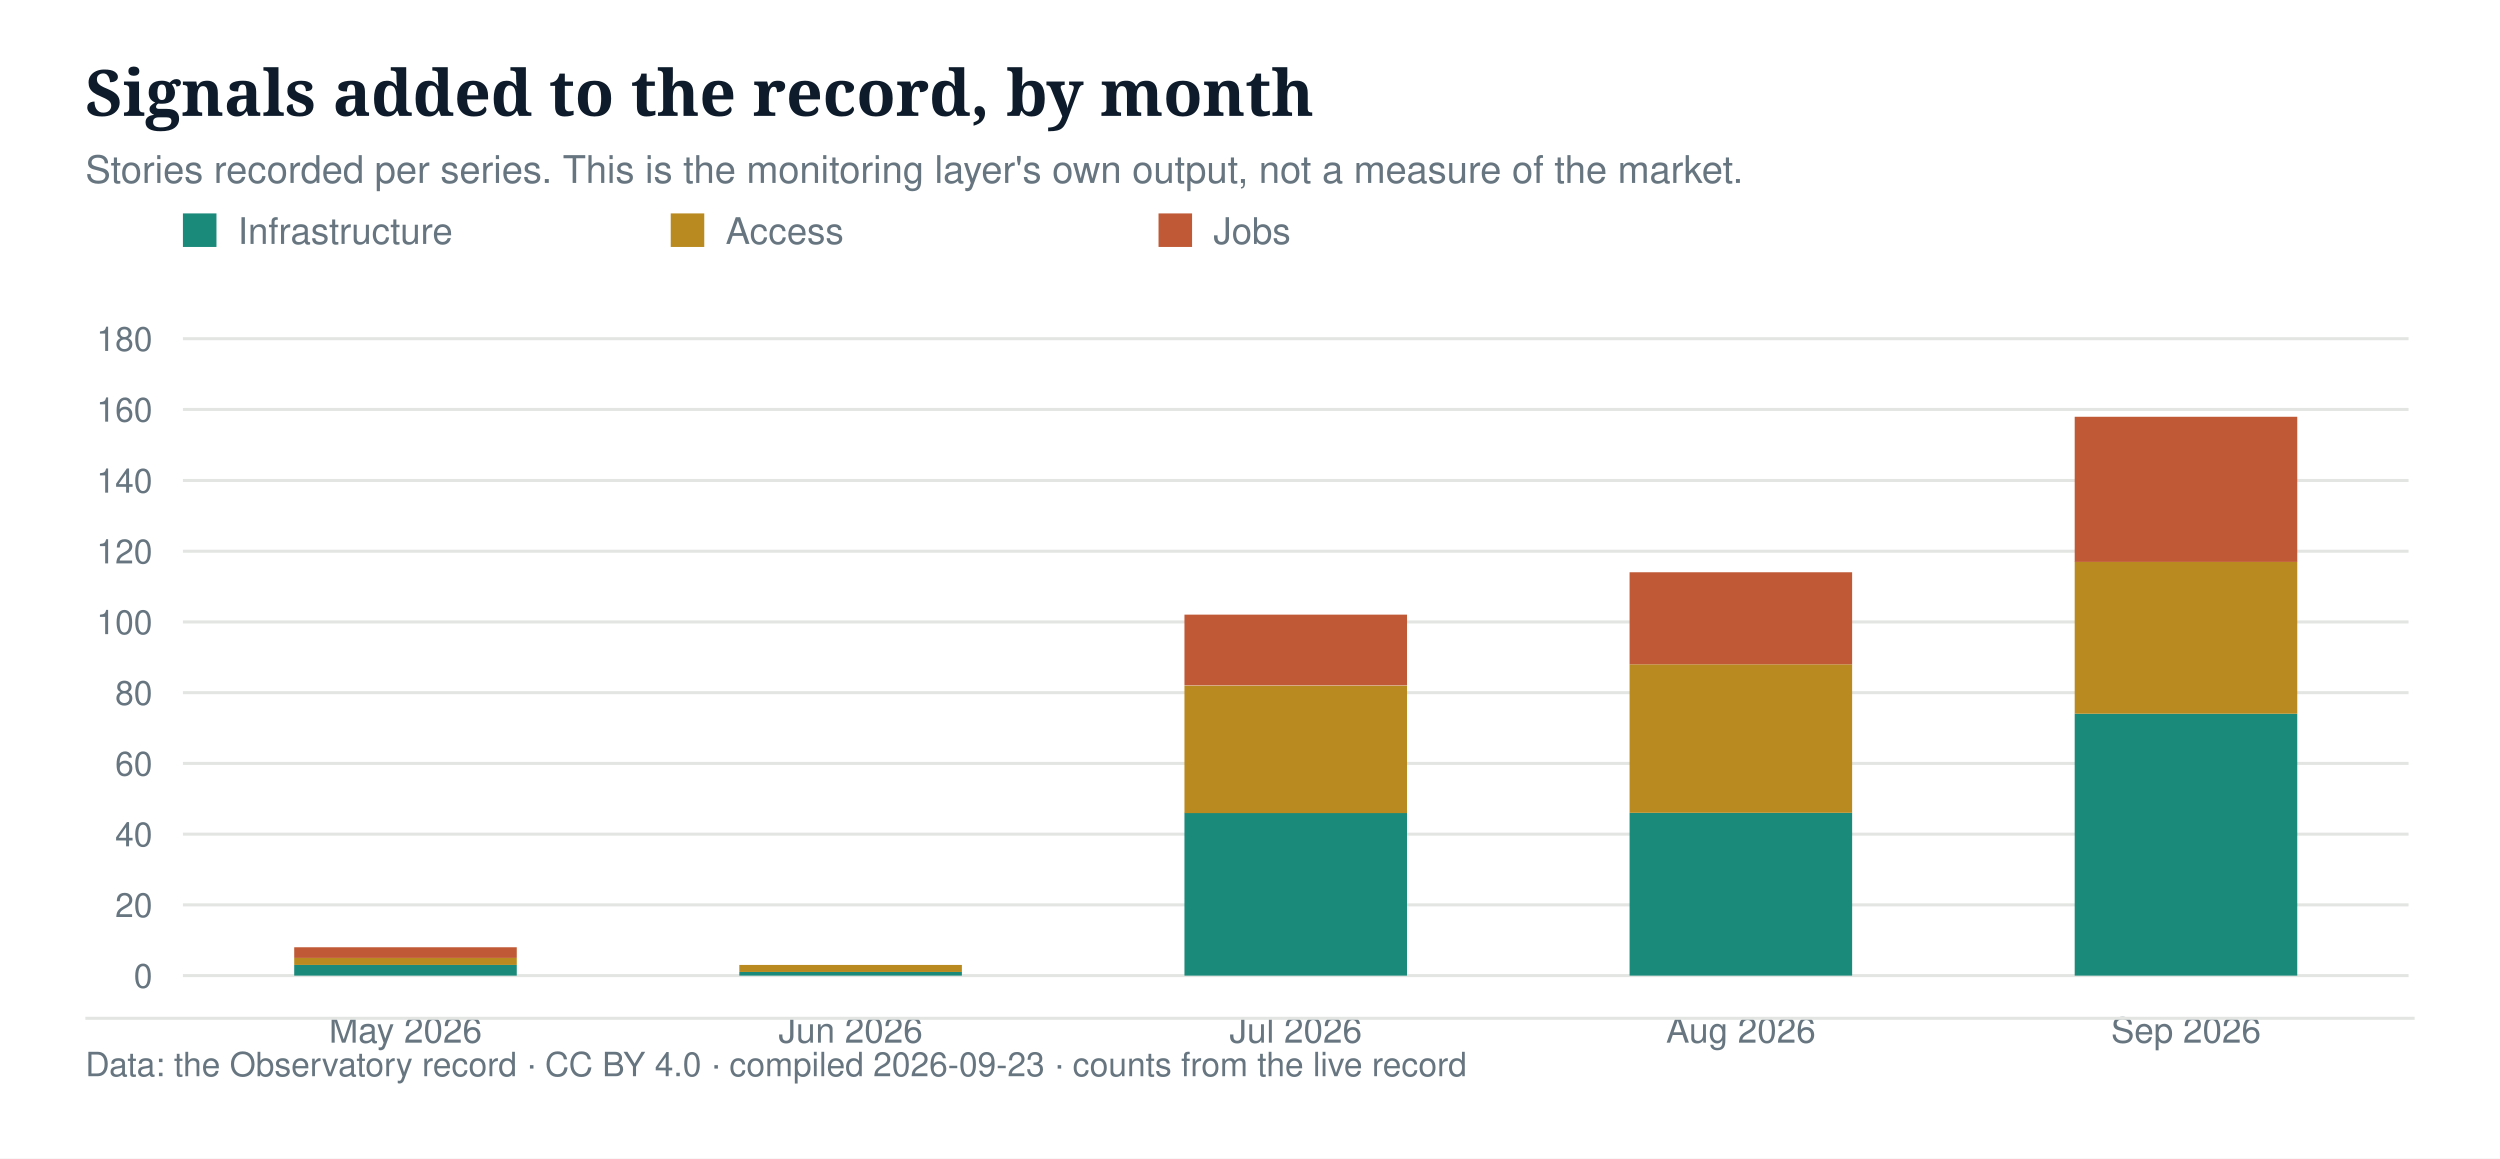
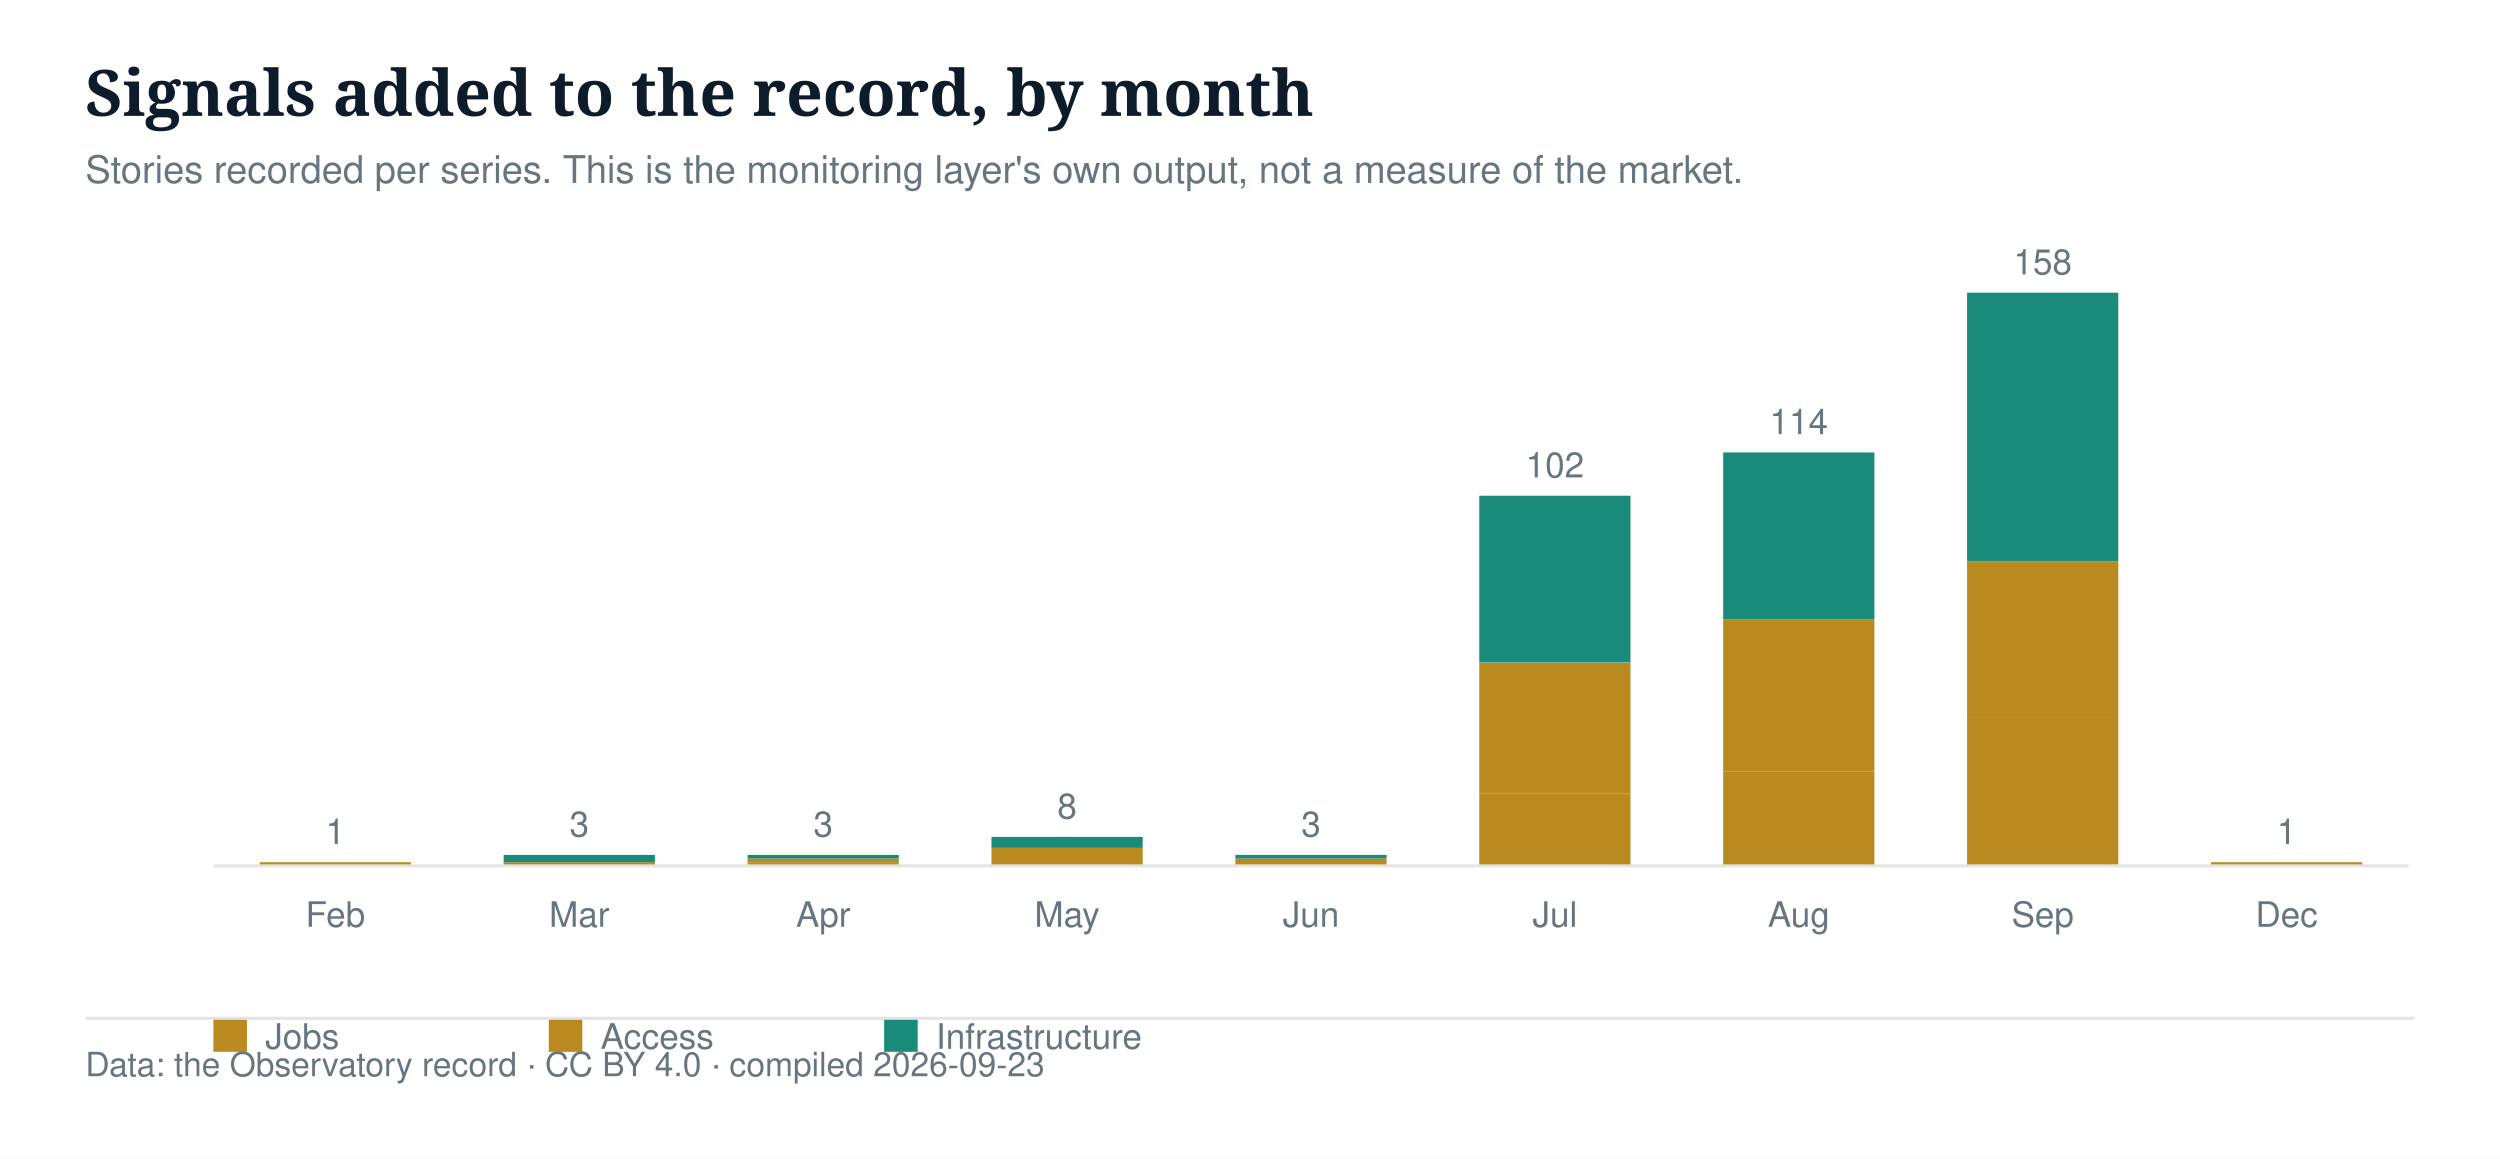
- <svg xmlns="http://www.w3.org/2000/svg" viewBox="0 0 820 380" width="820" height="380" role="img" aria-label="Signals added to the record by month and series: May 8, Jun 3, Jul 102, Aug 114, Sep 158. This measures the monitoring layer, not the market.">
+ <svg xmlns="http://www.w3.org/2000/svg" viewBox="0 0 820 380" width="820" height="380" role="img" aria-label="Signals added to the record by month and series: Feb 1, Mar 3, Apr 3, May 8, Jun 3, Jul 102, Aug 114, Sep 158, Dec 1. This measures the monitoring layer, not the market.">
  <rect width="820" height="380" fill="#FFFFFF" />
  <text x="28" y="38" font-family="'Source Serif 4',Georgia,serif" font-size="21" font-weight="600" fill="#0D1B2A">Signals added to the record, by month</text>
-   <text x="28" y="60" font-family="IBM Plex Sans,-apple-system,'Segoe UI',Helvetica,Arial,sans-serif" font-size="12.5" fill="#66757F">Stories recorded per series. This is the monitoring layer's own output, not a measure of the market.</text>
-   <line x1="60" y1="320.0" x2="790" y2="320.0" stroke="#E2E5E2" />
-   <text x="50" y="324.0" text-anchor="end" font-family="IBM Plex Sans,-apple-system,'Segoe UI',Helvetica,Arial,sans-serif" font-size="11" fill="#66757F">0</text>
-   <line x1="60" y1="296.8" x2="790" y2="296.8" stroke="#E2E5E2" />
-   <text x="50" y="300.8" text-anchor="end" font-family="IBM Plex Sans,-apple-system,'Segoe UI',Helvetica,Arial,sans-serif" font-size="11" fill="#66757F">20</text>
-   <line x1="60" y1="273.6" x2="790" y2="273.6" stroke="#E2E5E2" />
-   <text x="50" y="277.6" text-anchor="end" font-family="IBM Plex Sans,-apple-system,'Segoe UI',Helvetica,Arial,sans-serif" font-size="11" fill="#66757F">40</text>
-   <line x1="60" y1="250.4" x2="790" y2="250.4" stroke="#E2E5E2" />
-   <text x="50" y="254.4" text-anchor="end" font-family="IBM Plex Sans,-apple-system,'Segoe UI',Helvetica,Arial,sans-serif" font-size="11" fill="#66757F">60</text>
-   <line x1="60" y1="227.2" x2="790" y2="227.2" stroke="#E2E5E2" />
-   <text x="50" y="231.2" text-anchor="end" font-family="IBM Plex Sans,-apple-system,'Segoe UI',Helvetica,Arial,sans-serif" font-size="11" fill="#66757F">80</text>
-   <line x1="60" y1="204.0" x2="790" y2="204.0" stroke="#E2E5E2" />
-   <text x="50" y="208.0" text-anchor="end" font-family="IBM Plex Sans,-apple-system,'Segoe UI',Helvetica,Arial,sans-serif" font-size="11" fill="#66757F">100</text>
-   <line x1="60" y1="180.8" x2="790" y2="180.8" stroke="#E2E5E2" />
-   <text x="50" y="184.8" text-anchor="end" font-family="IBM Plex Sans,-apple-system,'Segoe UI',Helvetica,Arial,sans-serif" font-size="11" fill="#66757F">120</text>
-   <line x1="60" y1="157.6" x2="790" y2="157.6" stroke="#E2E5E2" />
-   <text x="50" y="161.6" text-anchor="end" font-family="IBM Plex Sans,-apple-system,'Segoe UI',Helvetica,Arial,sans-serif" font-size="11" fill="#66757F">140</text>
-   <line x1="60" y1="134.3" x2="790" y2="134.3" stroke="#E2E5E2" />
-   <text x="50" y="138.3" text-anchor="end" font-family="IBM Plex Sans,-apple-system,'Segoe UI',Helvetica,Arial,sans-serif" font-size="11" fill="#66757F">160</text>
-   <line x1="60" y1="111.1" x2="790" y2="111.1" stroke="#E2E5E2" />
-   <text x="50" y="115.1" text-anchor="end" font-family="IBM Plex Sans,-apple-system,'Segoe UI',Helvetica,Arial,sans-serif" font-size="11" fill="#66757F">180</text>
-   <rect x="96.5" y="316.5" width="73.0" height="3.5" fill="#1A8A7A" />
-   <rect x="96.5" y="314.2" width="73.0" height="2.3" fill="#B98A1F" />
-   <rect x="96.5" y="310.7" width="73.0" height="3.5" fill="#C05A36" />
-   <text x="133.0" y="342" text-anchor="middle" font-family="IBM Plex Sans,-apple-system,'Segoe UI',Helvetica,Arial,sans-serif" font-size="11.5" fill="#66757F">May 2026</text>
-   <rect x="242.5" y="318.8" width="73.0" height="1.2" fill="#1A8A7A" />
-   <rect x="242.5" y="316.5" width="73.0" height="2.3" fill="#B98A1F" />
-   <text x="279.0" y="342" text-anchor="middle" font-family="IBM Plex Sans,-apple-system,'Segoe UI',Helvetica,Arial,sans-serif" font-size="11.5" fill="#66757F">Jun 2026</text>
-   <rect x="388.5" y="266.6" width="73.0" height="53.4" fill="#1A8A7A" />
-   <rect x="388.5" y="224.9" width="73.0" height="41.8" fill="#B98A1F" />
-   <rect x="388.5" y="201.6" width="73.0" height="23.2" fill="#C05A36" />
-   <text x="425.0" y="342" text-anchor="middle" font-family="IBM Plex Sans,-apple-system,'Segoe UI',Helvetica,Arial,sans-serif" font-size="11.5" fill="#66757F">Jul 2026</text>
-   <rect x="534.5" y="266.6" width="73.0" height="53.4" fill="#1A8A7A" />
-   <rect x="534.5" y="217.9" width="73.0" height="48.7" fill="#B98A1F" />
-   <rect x="534.5" y="187.7" width="73.0" height="30.2" fill="#C05A36" />
-   <text x="571.0" y="342" text-anchor="middle" font-family="IBM Plex Sans,-apple-system,'Segoe UI',Helvetica,Arial,sans-serif" font-size="11.5" fill="#66757F">Aug 2026</text>
-   <rect x="680.5" y="234.1" width="73.0" height="85.9" fill="#1A8A7A" />
-   <rect x="680.5" y="184.2" width="73.0" height="49.9" fill="#B98A1F" />
-   <rect x="680.5" y="136.7" width="73.0" height="47.6" fill="#C05A36" />
-   <text x="717.0" y="342" text-anchor="middle" font-family="IBM Plex Sans,-apple-system,'Segoe UI',Helvetica,Arial,sans-serif" font-size="11.5" fill="#66757F">Sep 2026</text>
-   <rect x="60" y="70" width="11" height="11" fill="#1A8A7A" />
-   <text x="78" y="80" font-family="IBM Plex Sans,-apple-system,'Segoe UI',Helvetica,Arial,sans-serif" font-size="12" fill="#66757F">Infrastructure</text>
-   <rect x="220" y="70" width="11" height="11" fill="#B98A1F" />
-   <text x="238" y="80" font-family="IBM Plex Sans,-apple-system,'Segoe UI',Helvetica,Arial,sans-serif" font-size="12" fill="#66757F">Access</text>
-   <rect x="380" y="70" width="11" height="11" fill="#C05A36" />
-   <text x="398" y="80" font-family="IBM Plex Sans,-apple-system,'Segoe UI',Helvetica,Arial,sans-serif" font-size="12" fill="#66757F">Jobs</text>
+   <text x="28" y="60.0" font-family="IBM Plex Sans,-apple-system,'Segoe UI',Helvetica,Arial,sans-serif" font-size="12.5" fill="#66757F">Stories recorded per series. This is the monitoring layer's own output, not a measure of the market.</text>
+   <rect x="85.2" y="282.8" width="49.6" height="1.2" fill="#B98A1F" />
+   <text x="110.0" y="276.8" text-anchor="middle" font-family="IBM Plex Sans,-apple-system,'Segoe UI',Helvetica,Arial,sans-serif" font-size="11.5" fill="#66757F">1</text>
+   <text x="110.0" y="304" text-anchor="middle" font-family="IBM Plex Sans,-apple-system,'Segoe UI',Helvetica,Arial,sans-serif" font-size="11.5" fill="#66757F">Feb</text>
+   <rect x="165.2" y="282.8" width="49.6" height="1.2" fill="#B98A1F" />
+   <rect x="165.2" y="280.4" width="49.6" height="2.4" fill="#1A8A7A" />
+   <text x="190.0" y="274.4" text-anchor="middle" font-family="IBM Plex Sans,-apple-system,'Segoe UI',Helvetica,Arial,sans-serif" font-size="11.5" fill="#66757F">3</text>
+   <text x="190.0" y="304" text-anchor="middle" font-family="IBM Plex Sans,-apple-system,'Segoe UI',Helvetica,Arial,sans-serif" font-size="11.5" fill="#66757F">Mar</text>
+   <rect x="245.2" y="282.8" width="49.6" height="1.2" fill="#B98A1F" />
+   <rect x="245.2" y="281.6" width="49.6" height="1.2" fill="#B98A1F" />
+   <rect x="245.2" y="280.4" width="49.6" height="1.2" fill="#1A8A7A" />
+   <text x="270.0" y="274.4" text-anchor="middle" font-family="IBM Plex Sans,-apple-system,'Segoe UI',Helvetica,Arial,sans-serif" font-size="11.5" fill="#66757F">3</text>
+   <text x="270.0" y="304" text-anchor="middle" font-family="IBM Plex Sans,-apple-system,'Segoe UI',Helvetica,Arial,sans-serif" font-size="11.5" fill="#66757F">Apr</text>
+   <rect x="325.2" y="280.4" width="49.6" height="3.6" fill="#B98A1F" />
+   <rect x="325.2" y="278.1" width="49.6" height="2.4" fill="#B98A1F" />
+   <rect x="325.2" y="274.5" width="49.6" height="3.6" fill="#1A8A7A" />
+   <text x="350.0" y="268.5" text-anchor="middle" font-family="IBM Plex Sans,-apple-system,'Segoe UI',Helvetica,Arial,sans-serif" font-size="11.5" fill="#66757F">8</text>
+   <text x="350.0" y="304" text-anchor="middle" font-family="IBM Plex Sans,-apple-system,'Segoe UI',Helvetica,Arial,sans-serif" font-size="11.5" fill="#66757F">May</text>
+   <rect x="405.2" y="281.6" width="49.6" height="2.4" fill="#B98A1F" />
+   <rect x="405.2" y="280.4" width="49.6" height="1.2" fill="#1A8A7A" />
+   <text x="430.0" y="274.4" text-anchor="middle" font-family="IBM Plex Sans,-apple-system,'Segoe UI',Helvetica,Arial,sans-serif" font-size="11.5" fill="#66757F">3</text>
+   <text x="430.0" y="304" text-anchor="middle" font-family="IBM Plex Sans,-apple-system,'Segoe UI',Helvetica,Arial,sans-serif" font-size="11.5" fill="#66757F">Jun</text>
+   <rect x="485.2" y="260.2" width="49.6" height="23.8" fill="#B98A1F" />
+   <rect x="485.2" y="217.4" width="49.6" height="42.8" fill="#B98A1F" />
+   <rect x="485.2" y="162.6" width="49.6" height="54.7" fill="#1A8A7A" />
+   <text x="510.0" y="156.6" text-anchor="middle" font-family="IBM Plex Sans,-apple-system,'Segoe UI',Helvetica,Arial,sans-serif" font-size="11.5" fill="#66757F">102</text>
+   <text x="510.0" y="304" text-anchor="middle" font-family="IBM Plex Sans,-apple-system,'Segoe UI',Helvetica,Arial,sans-serif" font-size="11.5" fill="#66757F">Jul</text>
+   <rect x="565.2" y="253.1" width="49.6" height="30.9" fill="#B98A1F" />
+   <rect x="565.2" y="203.1" width="49.6" height="50.0" fill="#B98A1F" />
+   <rect x="565.2" y="148.4" width="49.6" height="54.7" fill="#1A8A7A" />
+   <text x="590.0" y="142.4" text-anchor="middle" font-family="IBM Plex Sans,-apple-system,'Segoe UI',Helvetica,Arial,sans-serif" font-size="11.5" fill="#66757F">114</text>
+   <text x="590.0" y="304" text-anchor="middle" font-family="IBM Plex Sans,-apple-system,'Segoe UI',Helvetica,Arial,sans-serif" font-size="11.5" fill="#66757F">Aug</text>
+   <rect x="645.2" y="235.2" width="49.6" height="48.8" fill="#B98A1F" />
+   <rect x="645.2" y="184.1" width="49.6" height="51.2" fill="#B98A1F" />
+   <rect x="645.2" y="96.0" width="49.6" height="88.1" fill="#1A8A7A" />
+   <text x="670.0" y="90.0" text-anchor="middle" font-family="IBM Plex Sans,-apple-system,'Segoe UI',Helvetica,Arial,sans-serif" font-size="11.5" fill="#66757F">158</text>
+   <text x="670.0" y="304" text-anchor="middle" font-family="IBM Plex Sans,-apple-system,'Segoe UI',Helvetica,Arial,sans-serif" font-size="11.5" fill="#66757F">Sep</text>
+   <rect x="725.2" y="282.8" width="49.6" height="1.2" fill="#B98A1F" />
+   <text x="750.0" y="276.8" text-anchor="middle" font-family="IBM Plex Sans,-apple-system,'Segoe UI',Helvetica,Arial,sans-serif" font-size="11.5" fill="#66757F">1</text>
+   <text x="750.0" y="304" text-anchor="middle" font-family="IBM Plex Sans,-apple-system,'Segoe UI',Helvetica,Arial,sans-serif" font-size="11.5" fill="#66757F">Dec</text>
+   <line x1="70" y1="284" x2="790" y2="284" stroke="#E2E5E2" />
+   <rect x="70" y="334" width="11" height="11" fill="#B98A1F" />
+   <text x="87" y="344" font-family="IBM Plex Sans,-apple-system,'Segoe UI',Helvetica,Arial,sans-serif" font-size="11.5" fill="#66757F">Jobs</text>
+   <rect x="180" y="334" width="11" height="11" fill="#B98A1F" />
+   <text x="197" y="344" font-family="IBM Plex Sans,-apple-system,'Segoe UI',Helvetica,Arial,sans-serif" font-size="11.5" fill="#66757F">Access</text>
+   <rect x="290" y="334" width="11" height="11" fill="#1A8A7A" />
+   <text x="307" y="344" font-family="IBM Plex Sans,-apple-system,'Segoe UI',Helvetica,Arial,sans-serif" font-size="11.5" fill="#66757F">Infrastructure</text>
  <line x1="28" y1="334" x2="792" y2="334" stroke="#E2E5E2" />
-   <text x="28" y="353" font-family="IBM Plex Sans,-apple-system,'Segoe UI',Helvetica,Arial,sans-serif" font-size="11" fill="#66757F">Data: the Observatory record · CC BY 4.0 · compiled 2026-09-23 · counts from the live record</text>
+   <text x="28" y="353" font-family="IBM Plex Sans,-apple-system,'Segoe UI',Helvetica,Arial,sans-serif" font-size="11" fill="#66757F">Data: the Observatory record · CC BY 4.0 · compiled 2026-09-23</text>
</svg>
